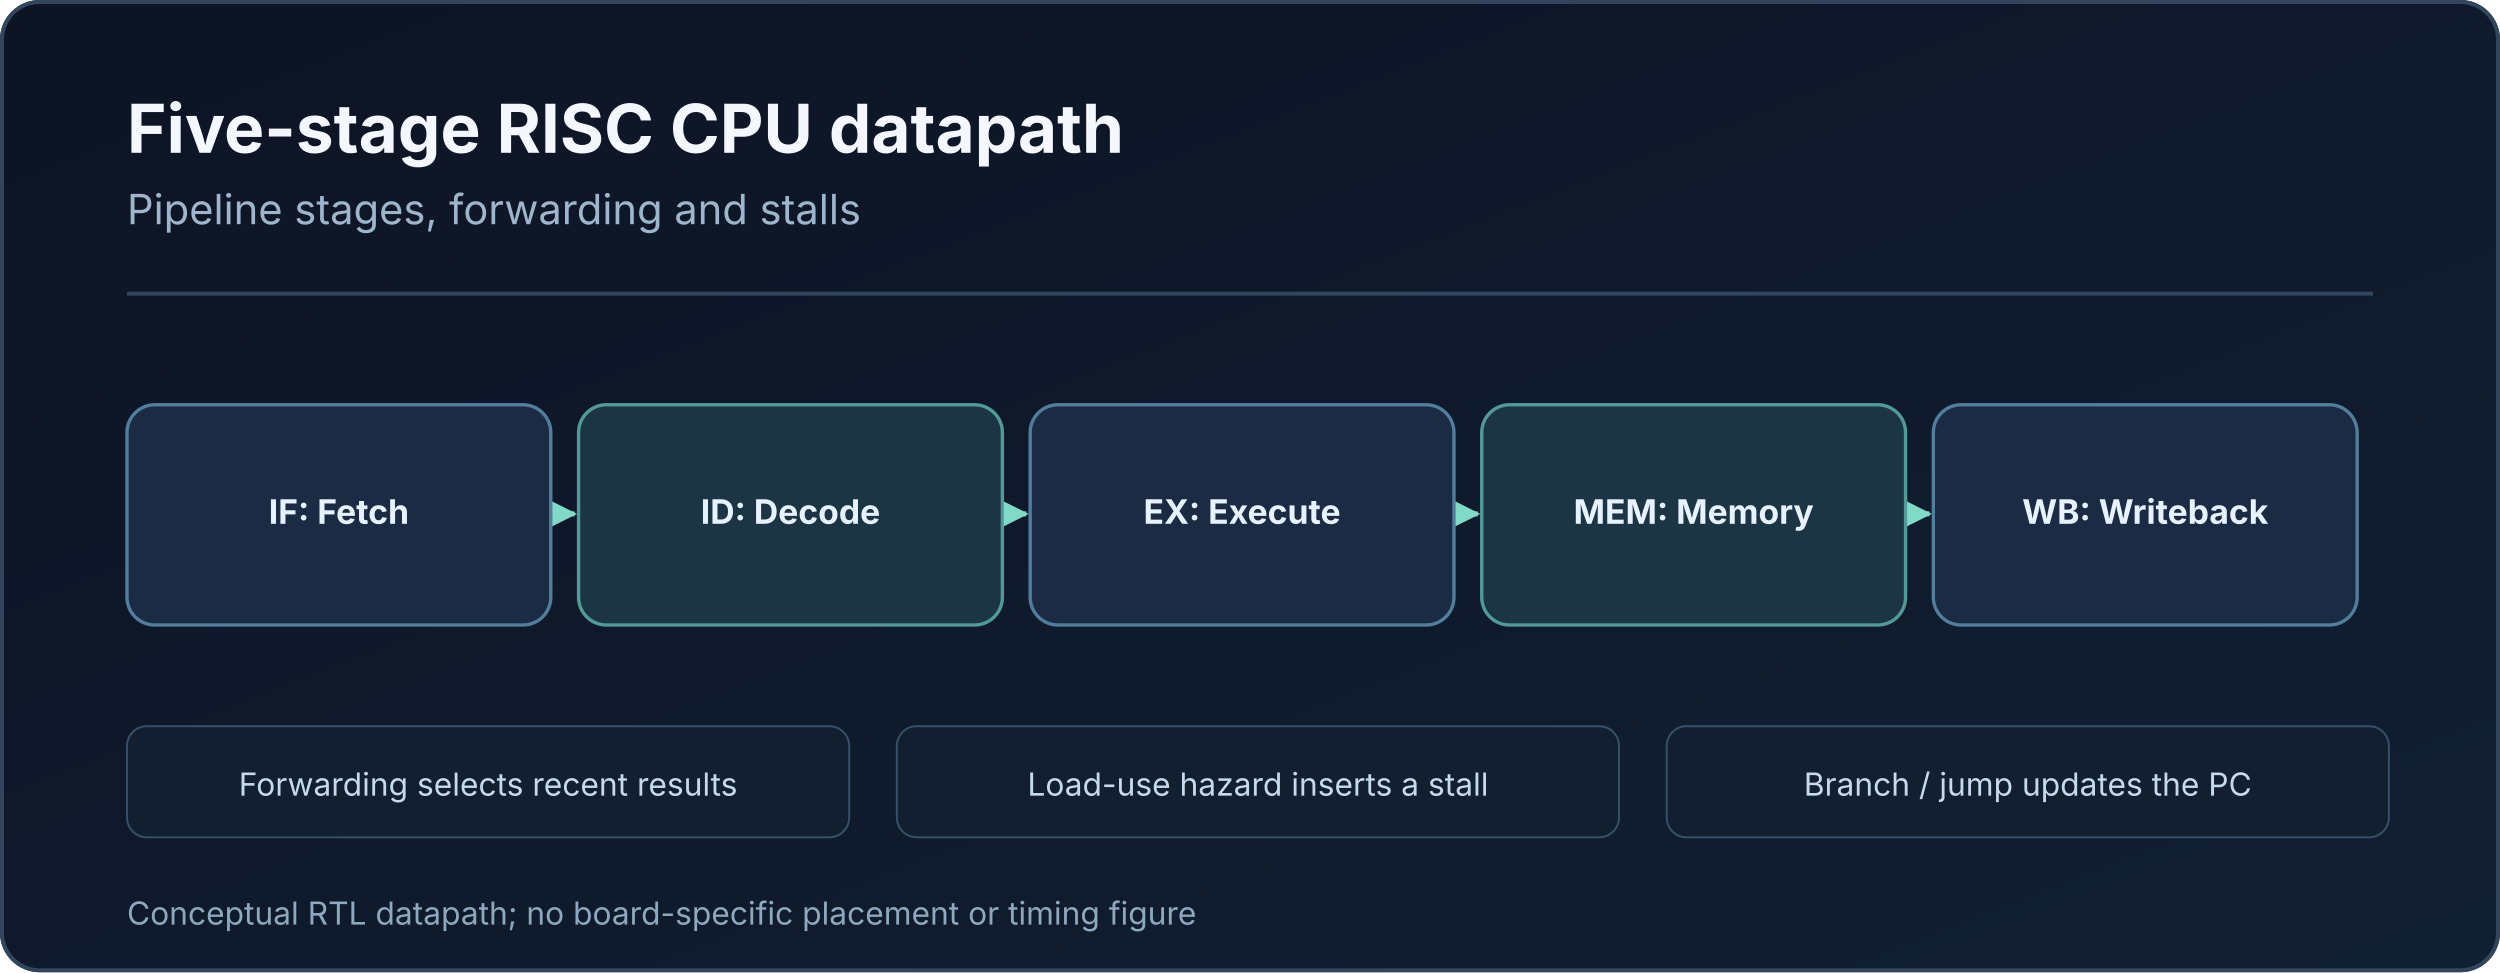
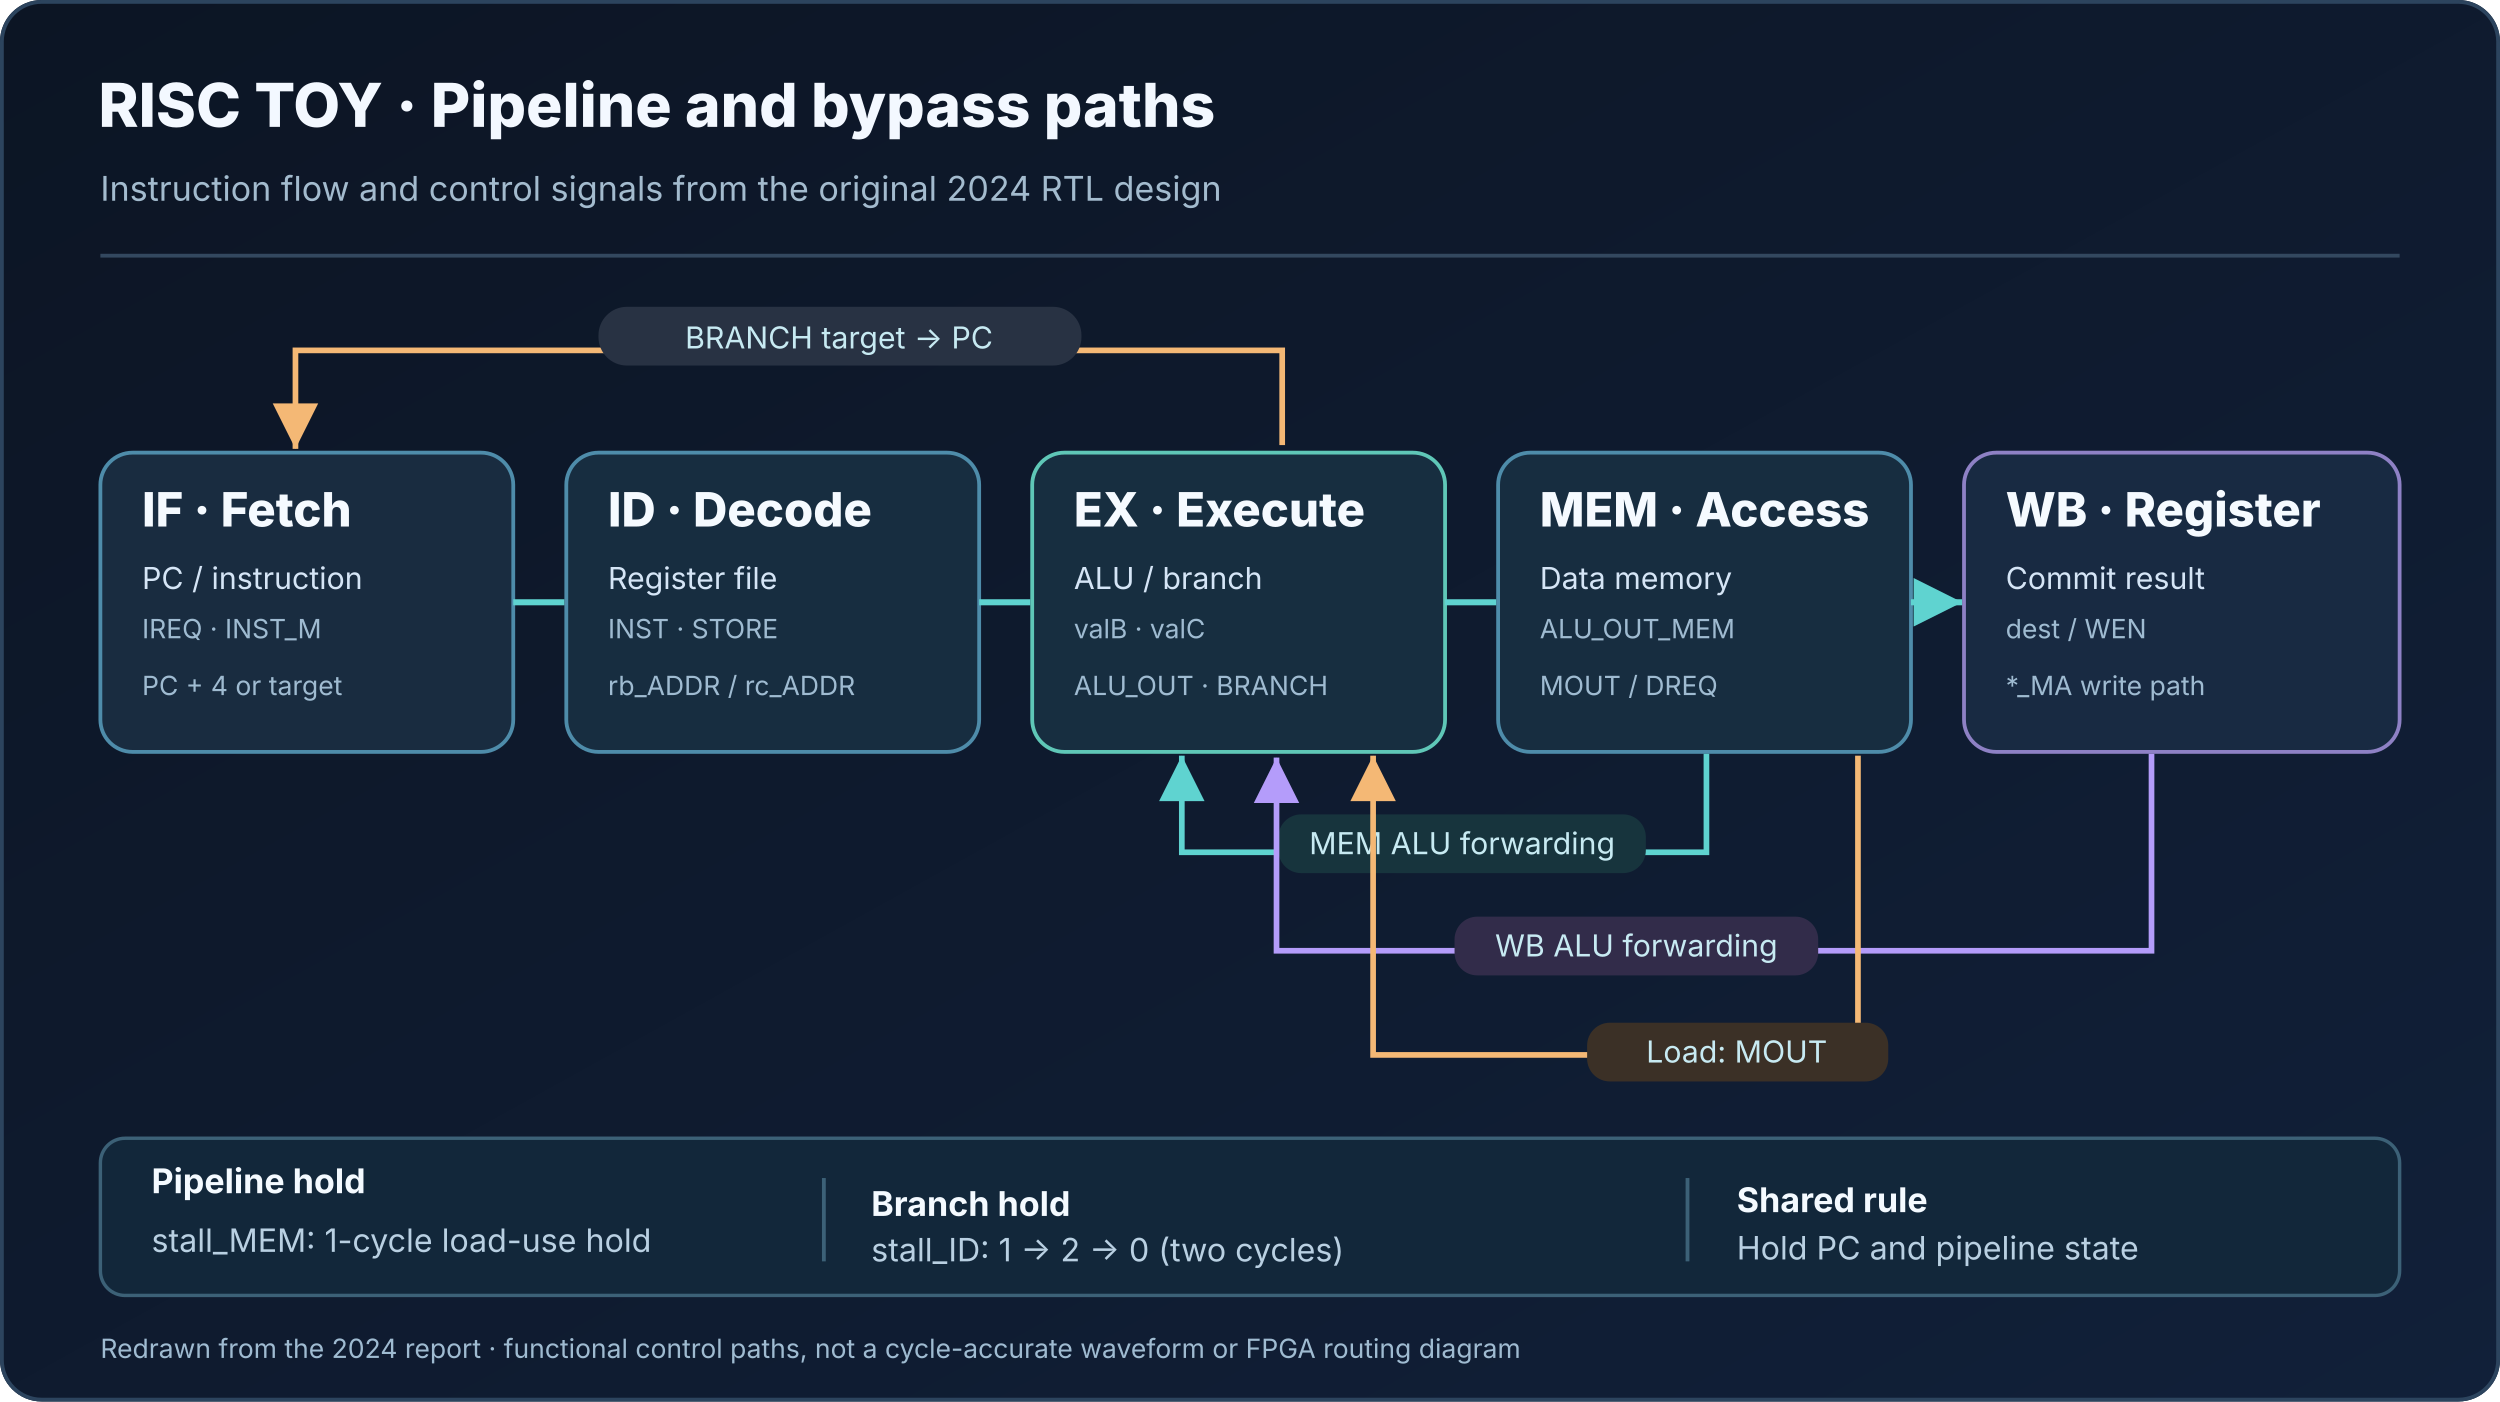
- <svg xmlns="http://www.w3.org/2000/svg" viewBox="0 0 1260 490" width="1260" height="490" role="img" aria-labelledby="title desc">
+ <svg xmlns="http://www.w3.org/2000/svg" width="1320" height="740" viewBox="0 0 1320 740" role="img" aria-labelledby="title desc">
  <defs>
    <linearGradient id="bg" x1="0" y1="0" x2="1" y2="1">
-       <stop stop-color="#0d1424" />
-       <stop offset="1" stop-color="#111f33" />
+       <stop stop-color="#0c1524" />
+       <stop offset="1" stop-color="#112039" />
    </linearGradient>
-     <marker id="arrow" viewBox="0 0 10 10" refX="9" refY="5" markerWidth="5" markerHeight="5" orient="auto">
-       <path d="M0 0L10 5L0 10Z" fill="#7fdbc7" />
+     <marker id="arrow-cyan" markerWidth="9" markerHeight="9" refX="8" refY="4" orient="auto">
+       <path d="M0 0L8 4L0 8Z" fill="#5fd3d0" />
    </marker>
+     <marker id="arrow-purple" markerWidth="9" markerHeight="9" refX="8" refY="4" orient="auto">
+       <path d="M0 0L8 4L0 8Z" fill="#b49cfa" />
+     </marker>
+     <marker id="arrow-orange" markerWidth="9" markerHeight="9" refX="8" refY="4" orient="auto">
+       <path d="M0 0L8 4L0 8Z" fill="#f4b875" />
+     </marker>
+     <style>
+  text{font-family:Inter,'Noto Sans KR','Segoe UI',sans-serif;fill:#e0eaf7}
+  .title{font-size:32px;font-weight:760;fill:#f3f8ff}
+  .sub{font-size:18px;fill:#a3bbce}
+  .stage{font-size:25px;font-weight:770;fill:#f5faff}
+  .feature{font-size:16px;fill:#d5e5f6}
+  .small{font-size:14px;fill:#9fbbd1}
+  .legend{font-size:18px;font-weight:690;fill:#f4faff}
+  .cap{font-size:17px;fill:#b9d0e2}
+  .label{font-size:16px;fill:#c7eaf2}
+  </style>
  </defs>
-   <rect width="1260" height="490" rx="20" fill="url(#bg)" />
-   <rect x="1" y="1" width="1258" height="488" rx="19" fill="none" stroke="#31465c" stroke-width="2" />
-   <text x="64" y="77" font-size="34" font-family="Inter, Noto Sans KR, Segoe UI, sans-serif" font-weight="750" fill="#f4f7fc">Five-stage RISC CPU datapath</text>
-   <text x="64" y="113" font-family="Inter, Noto Sans KR, Segoe UI, sans-serif" font-size="21" fill="#9eb6cb">Pipeline stages, forwarding and stalls</text>
-   <path d="M64 148H1196" stroke="#31465c" stroke-width="2" />
-   <g font-family="Inter, Noto Sans KR, Segoe UI, sans-serif">
-     <rect x="64" y="204" width="213.6" height="111" rx="14" fill="#1b2b43" stroke="#527e9e" stroke-width="1.7" />
-     <text x="170.8" y="264" font-size="17" font-weight="700" text-anchor="middle" fill="#e7f2ff">IF: Fetch</text>
-     <path d="M279.6 259h10" stroke="#7fdbc7" stroke-width="2.5" marker-end="url(#arrow)" />
-     <rect x="291.6" y="204" width="213.6" height="111" rx="14" fill="#1b3545" stroke="#509b98" stroke-width="1.7" />
-     <text x="398.4" y="264" font-size="17" font-weight="700" text-anchor="middle" fill="#e7f2ff">ID: Decode</text>
-     <path d="M507.2 259h10" stroke="#7fdbc7" stroke-width="2.5" marker-end="url(#arrow)" />
-     <rect x="519.2" y="204" width="213.6" height="111" rx="14" fill="#1b2b43" stroke="#527e9e" stroke-width="1.7" />
-     <text x="626" y="264" font-size="17" font-weight="700" text-anchor="middle" fill="#e7f2ff">EX: Execute</text>
-     <path d="M734.8 259h10" stroke="#7fdbc7" stroke-width="2.5" marker-end="url(#arrow)" />
-     <rect x="746.8" y="204" width="213.6" height="111" rx="14" fill="#1b3545" stroke="#509b98" stroke-width="1.7" />
-     <text x="853.6" y="264" font-size="17" font-weight="700" text-anchor="middle" fill="#e7f2ff">MEM: Memory</text>
-     <path d="M962.4 259h10" stroke="#7fdbc7" stroke-width="2.5" marker-end="url(#arrow)" />
-     <rect x="974.4" y="204" width="213.6" height="111" rx="14" fill="#1b2b43" stroke="#527e9e" stroke-width="1.7" />
-     <text x="1081.2" y="264" font-size="17" font-weight="700" text-anchor="middle" fill="#e7f2ff">WB: Writeback</text>
-     <rect x="64" y="366" width="364" height="56" rx="10" fill="#121f31" stroke="#355067" />
-     <text x="246" y="401" text-anchor="middle" font-size="16" fill="#c7d9ec">Forwarding selects recent results</text>
-     <rect x="452" y="366" width="364" height="56" rx="10" fill="#121f31" stroke="#355067" />
-     <text x="634" y="401" text-anchor="middle" font-size="16" fill="#c7d9ec">Load-use hazard inserts a stall</text>
-     <rect x="840" y="366" width="364" height="56" rx="10" fill="#121f31" stroke="#355067" />
-     <text x="1022" y="401" text-anchor="middle" font-size="16" fill="#c7d9ec">Branch / jump updates the PC</text>
+   <rect width="1320" height="740" rx="22" fill="url(#bg)" />
+   <rect x="1" y="1" width="1318" height="738" rx="21" fill="none" stroke="#2c445e" stroke-width="2" />
+   <text class="title" x="52" y="67">RISC TOY · Pipeline and bypass paths</text>
+   <text class="sub" x="53" y="106">Instruction flow and control signals from the original 2024 RTL design</text>
+   <path d="M53 135H1267" stroke="#33485f" stroke-width="2" />
+   <path d="M677 235V185H156V237" fill="none" stroke="#f4b875" stroke-width="3" marker-end="url(#arrow-orange)" />
+   <rect x="316" y="162" width="255" height="31" rx="15" fill="#283243" />
+   <text class="label" x="443" y="184" text-anchor="middle" fill="#ffc88a">BRANCH target → PC</text>
+   <g>
+     <rect x="53" y="239" width="218" height="158" rx="17" fill="#192c40" stroke="#4e8caa" stroke-width="2" />
+     <rect x="299" y="239" width="218" height="158" rx="17" fill="#172d40" stroke="#4e8caa" stroke-width="2" />
+     <rect x="545" y="239" width="218" height="158" rx="17" fill="#172e40" stroke="#5fc7b7" stroke-width="2" />
+     <rect x="791" y="239" width="218" height="158" rx="17" fill="#172d40" stroke="#4e8caa" stroke-width="2" />
+     <rect x="1037" y="239" width="230" height="158" rx="17" fill="#182a42" stroke="#8e81c5" stroke-width="2" />
+     <text x="75" y="278" class="stage">IF · Fetch</text>
+     <text x="75" y="311" class="feature">PC / instruction</text>
+     <text x="75" y="337" class="small">IREQ · INST_M</text>
+     <text x="75" y="367" class="small">PC + 4 or target</text>
+     <text x="321" y="278" class="stage">ID · Decode</text>
+     <text x="321" y="311" class="feature">Register file</text>
+     <text x="321" y="337" class="small">INST · STORE</text>
+     <text x="321" y="367" class="small">rb_ADDR / rc_ADDR</text>
+     <text x="567" y="278" class="stage">EX · Execute</text>
+     <text x="567" y="311" class="feature">ALU / branch</text>
+     <text x="567" y="337" class="small">valB · valC</text>
+     <text x="567" y="367" class="small">ALU_OUT · BRANCH</text>
+     <text x="813" y="278" class="stage">MEM · Access</text>
+     <text x="813" y="311" class="feature">Data memory</text>
+     <text x="813" y="337" class="small">ALU_OUT_MEM</text>
+     <text x="813" y="367" class="small">MOUT / DREQ</text>
+     <text x="1059" y="278" class="stage">WB · Register</text>
+     <text x="1059" y="311" class="feature">Commit result</text>
+     <text x="1059" y="337" class="small">dest / WEN</text>
+     <text x="1059" y="367" class="small">*_MA write path</text>
  </g>
-   <text x="64" y="466" font-family="Inter, Noto Sans KR, Segoe UI, sans-serif" font-size="16" fill="#8ea8bd">Conceptual RTL datapath; no board-specific placement or timing figure</text>
+   <path d="M271 318H298M517 318H544M763 318H790M1009 318H1036" fill="none" stroke="#5fd3d0" stroke-width="3.2" marker-end="url(#arrow-cyan)" />
+   <path d="M901 398V450H624V399" stroke="#5fd3d0" stroke-width="3" fill="none" marker-end="url(#arrow-cyan)" />
+   <rect x="675" y="430" width="194" height="31" rx="12" fill="#17343d" />
+   <text class="label" x="772" y="451" text-anchor="middle">MEM ALU forwarding</text>
+   <path d="M1136 398V502H674V400" stroke="#b49cfa" stroke-width="3" fill="none" marker-end="url(#arrow-purple)" />
+   <rect x="768" y="484" width="192" height="31" rx="12" fill="#322c4a" />
+   <text class="label" x="864" y="505" text-anchor="middle">WB ALU forwarding</text>
+   <path d="M981 399V557H725V399" stroke="#f4b875" stroke-width="3" fill="none" marker-end="url(#arrow-orange)" />
+   <rect x="838" y="540" width="159" height="31" rx="12" fill="#3b3026" />
+   <text class="label" x="917" y="561" text-anchor="middle">Load: MOUT</text>
+   <rect x="53" y="601" width="1214" height="83" rx="13" fill="#12273a" stroke="#3c6177" stroke-width="1.8" />
+   <text x="80" y="630" class="legend">Pipeline hold</text>
+   <text x="80" y="661" class="cap">stall_MEM: 1-cycle load-use hold</text>
+   <path d="M435 622V666" stroke="#3c6177" stroke-width="2" />
+   <text x="460" y="642" class="legend">Branch hold</text>
+   <text x="460" y="666" class="cap">stall_ID: 1 → 2 → 0 (two cycles)</text>
+   <path d="M891 622V666" stroke="#3c6177" stroke-width="2" />
+   <text x="917" y="640" class="legend">Shared rule</text>
+   <text x="917" y="665" class="cap">Hold PC and pipeline state</text>
+   <text x="53" y="717" class="small">Redrawn from the 2024 report · functional control paths, not a cycle-accurate waveform or FPGA routing diagram</text>
</svg>
